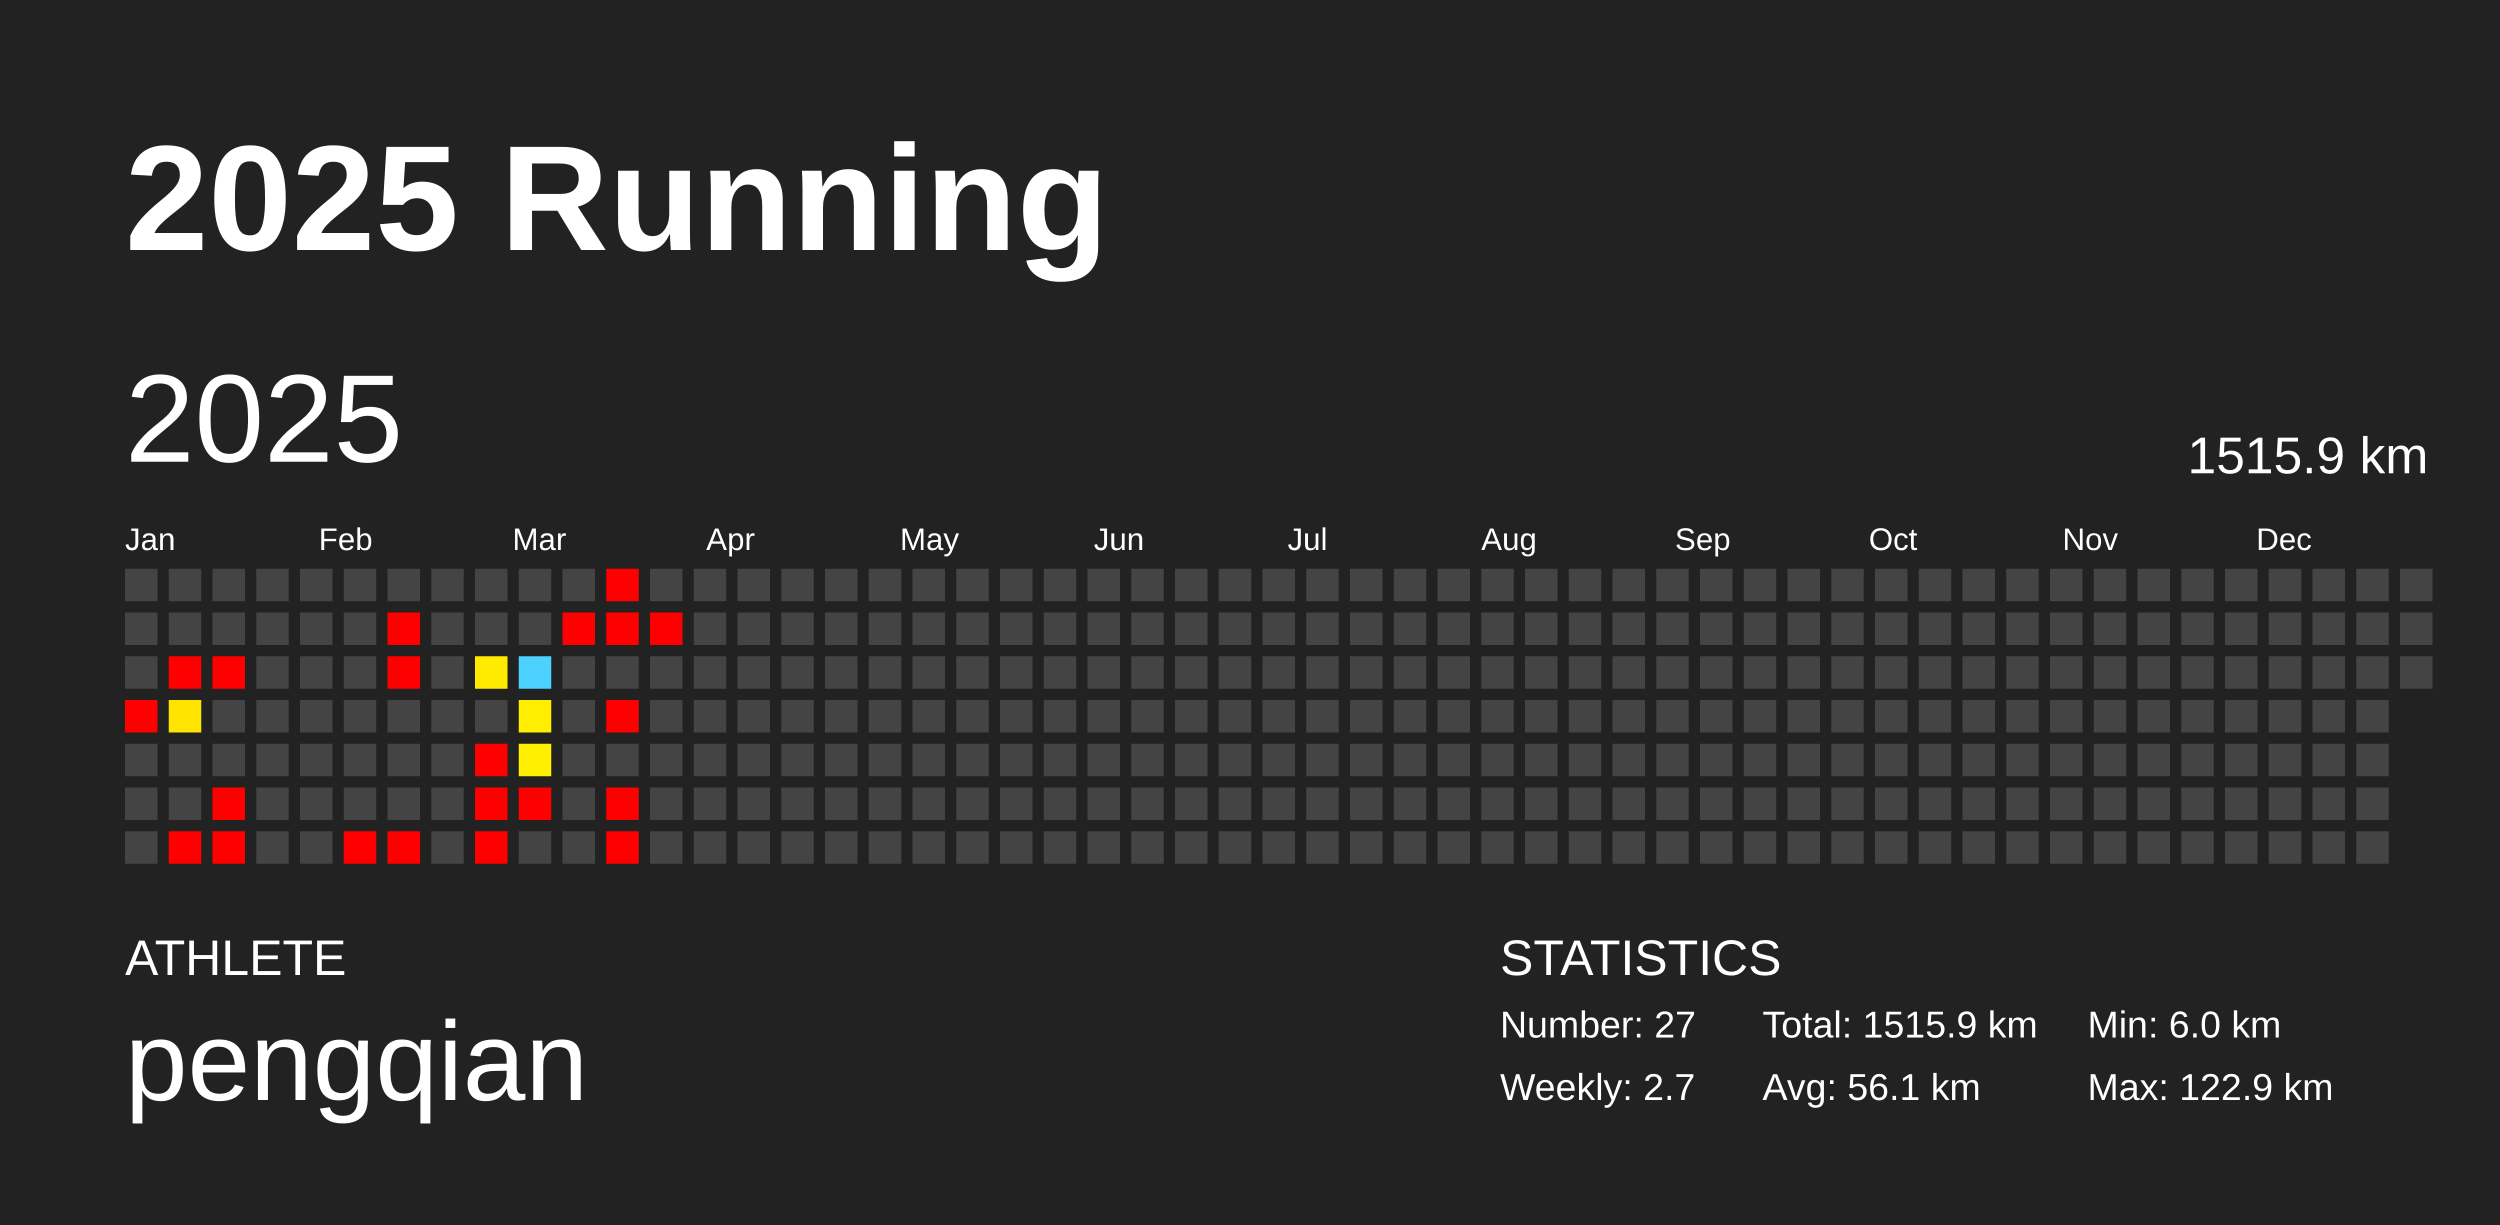
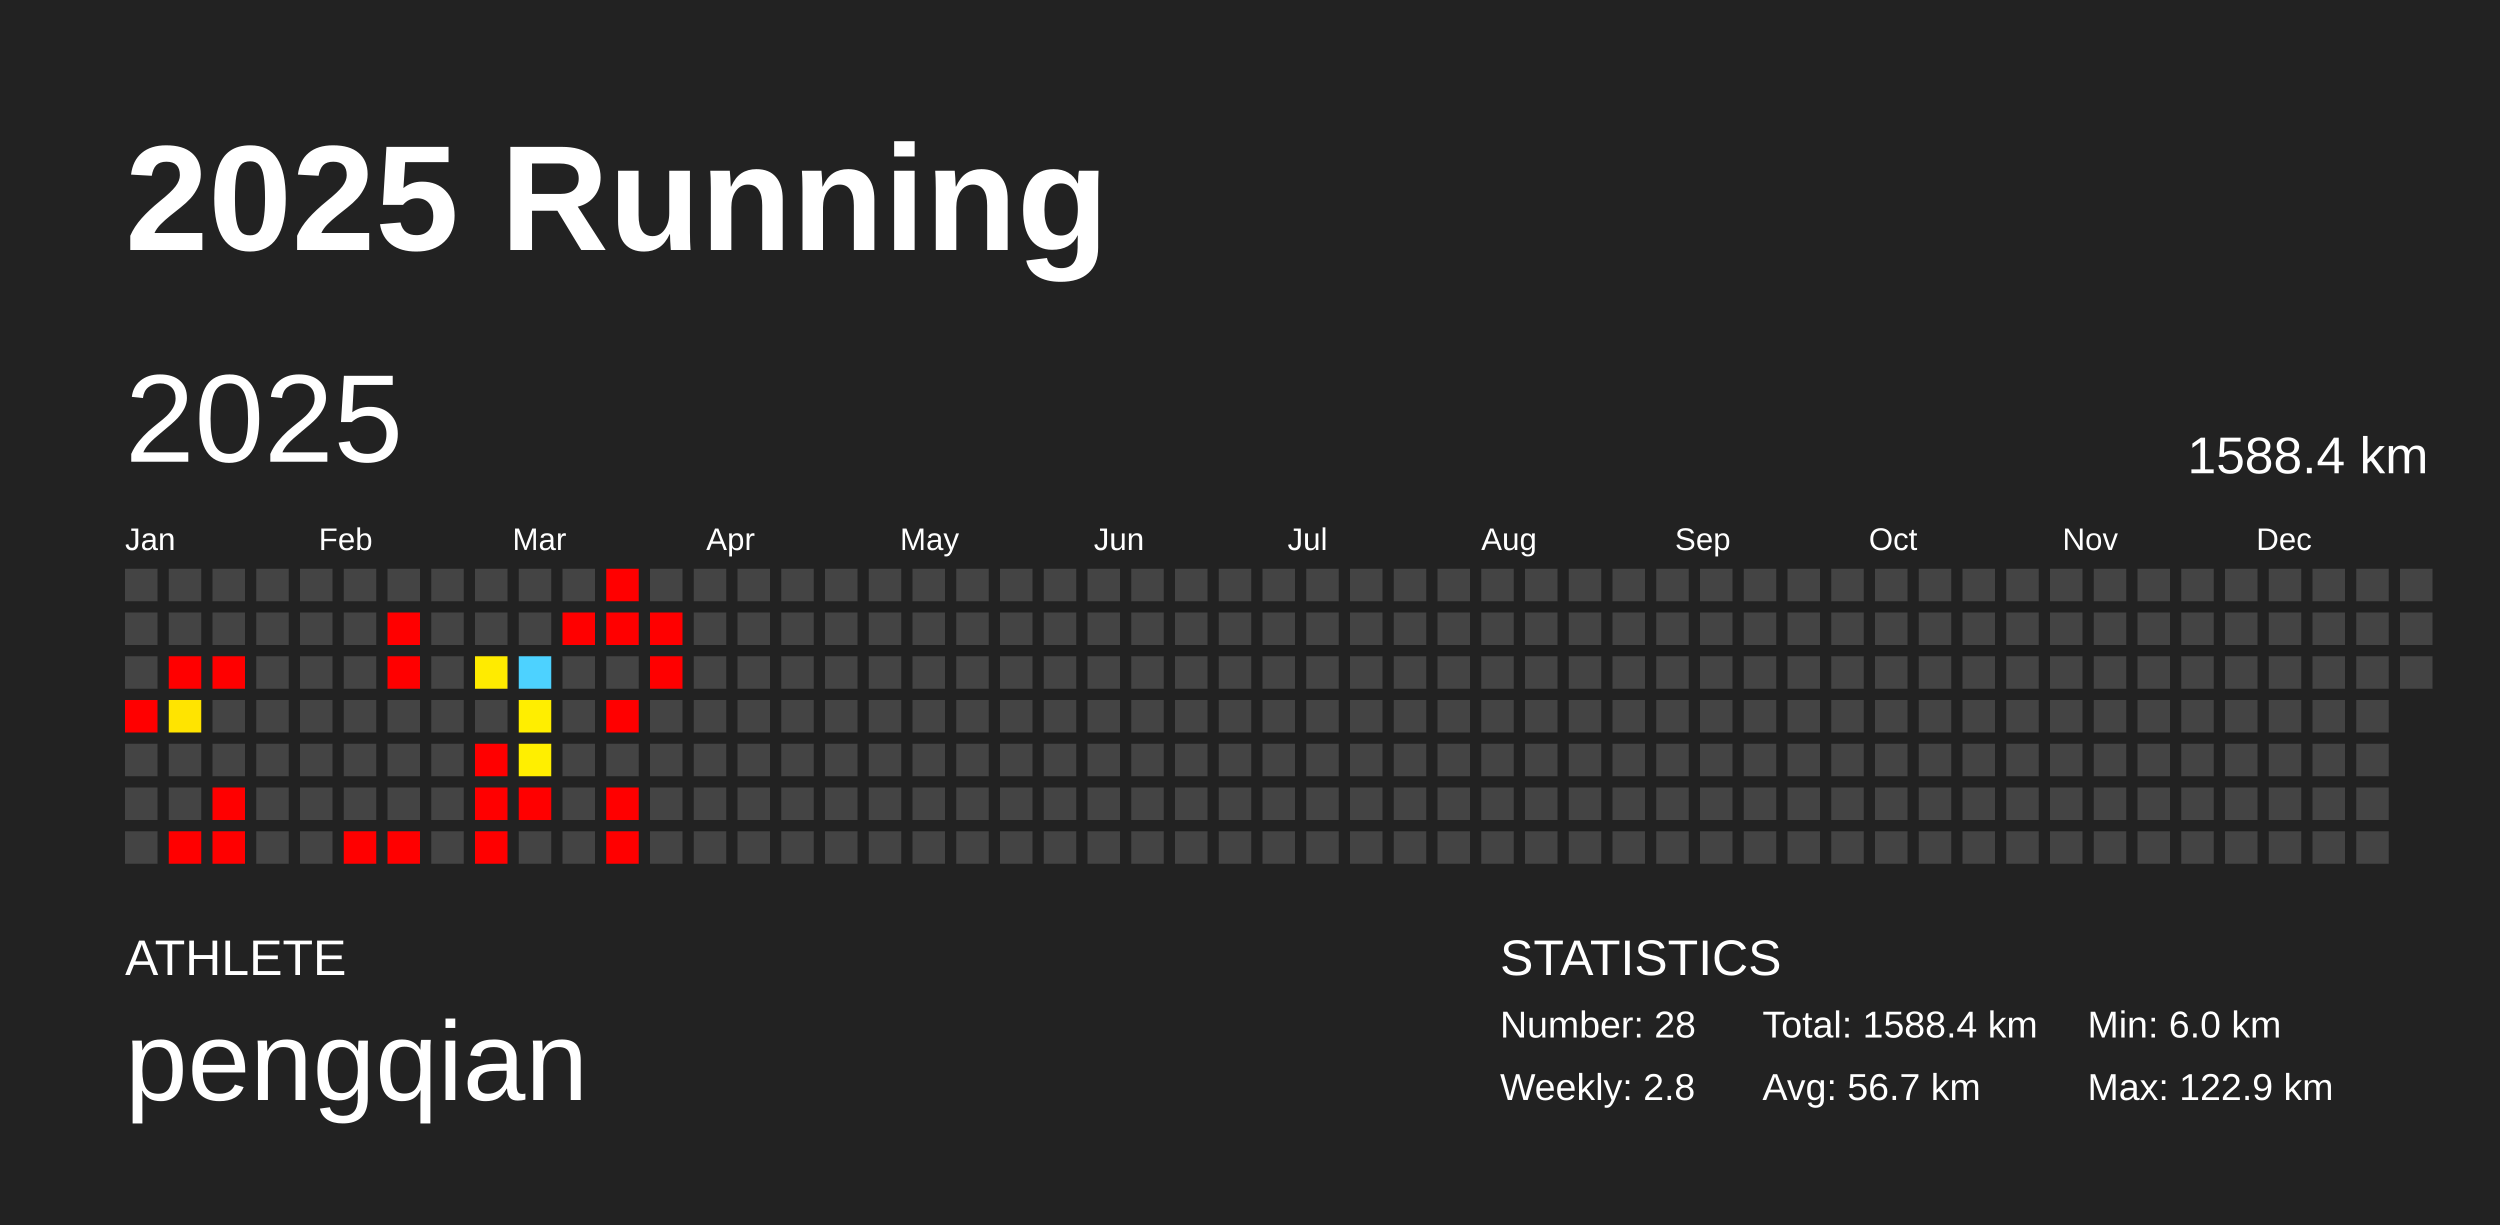
<svg xmlns="http://www.w3.org/2000/svg" baseProfile="full" height="98mm" version="1.1" viewBox="0,0,200,98" width="200mm">
  <defs />
  <rect fill="#222222" height="98" width="200" x="0" y="0" />
  <text fill="#FFFFFF" style="font-size:12px; font-family:Arial; font-weight:bold;" x="10" y="20">2025 Running</text>
  <text fill="#FFFFFF" style="font-size:4px; font-family:Arial" x="10" y="78">ATHLETE</text>
  <text fill="#FFFFFF" style="font-size:9px; font-family:Arial" x="10" y="88">pengqian</text>
  <text fill="#FFFFFF" style="font-size:4px; font-family:Arial" x="120" y="78">STATISTICS</text>
-   <text fill="#FFFFFF" style="font-size:3px; font-family:Arial" x="120" y="83">Number: 27</text>
-   <text fill="#FFFFFF" style="font-size:3px; font-family:Arial" x="120" y="88">Weekly: 2.7</text>
-   <text fill="#FFFFFF" style="font-size:3px; font-family:Arial" x="141" y="83">Total: 1515.9 km</text>
-   <text fill="#FFFFFF" style="font-size:3px; font-family:Arial" x="141" y="88">Avg: 56.1 km</text>
+   <text fill="#FFFFFF" style="font-size:3px; font-family:Arial" x="120" y="83">Number: 28</text>
+   <text fill="#FFFFFF" style="font-size:3px; font-family:Arial" x="120" y="88">Weekly: 2.8</text>
+   <text fill="#FFFFFF" style="font-size:3px; font-family:Arial" x="141" y="83">Total: 1588.4 km</text>
+   <text fill="#FFFFFF" style="font-size:3px; font-family:Arial" x="141" y="88">Avg: 56.7 km</text>
  <text fill="#FFFFFF" style="font-size:3px; font-family:Arial" x="167" y="83">Min: 6.0 km</text>
  <text fill="#FFFFFF" style="font-size:3px; font-family:Arial" x="167" y="88">Max: 122.9 km</text>
  <text dominant-baseline="hanging" fill="#FFFFFF" style="font-size:10.0px; font-family:Arial;" x="10" y="30">2025</text>
-   <text dominant-baseline="hanging" fill="#FFFFFF" style="font-size:4.125px; font-family:Arial;" x="175" y="35">1515.9 km</text>
+   <text dominant-baseline="hanging" fill="#FFFFFF" style="font-size:4.125px; font-family:Arial;" x="175" y="35">1588.4 km</text>
  <text fill="#FFFFFF" style="font-size:2.5px; font-family:Arial" x="10.0" y="44">Jan</text>
  <text fill="#FFFFFF" style="font-size:2.5px; font-family:Arial" x="25.5" y="44">Feb</text>
  <text fill="#FFFFFF" style="font-size:2.5px; font-family:Arial" x="41.0" y="44">Mar</text>
  <text fill="#FFFFFF" style="font-size:2.5px; font-family:Arial" x="56.5" y="44">Apr</text>
  <text fill="#FFFFFF" style="font-size:2.5px; font-family:Arial" x="72.0" y="44">May</text>
  <text fill="#FFFFFF" style="font-size:2.5px; font-family:Arial" x="87.5" y="44">Jun</text>
  <text fill="#FFFFFF" style="font-size:2.5px; font-family:Arial" x="103.0" y="44">Jul</text>
  <text fill="#FFFFFF" style="font-size:2.5px; font-family:Arial" x="118.5" y="44">Aug</text>
  <text fill="#FFFFFF" style="font-size:2.5px; font-family:Arial" x="134.0" y="44">Sep</text>
  <text fill="#FFFFFF" style="font-size:2.5px; font-family:Arial" x="149.5" y="44">Oct</text>
  <text fill="#FFFFFF" style="font-size:2.5px; font-family:Arial" x="165.0" y="44">Nov</text>
  <text fill="#FFFFFF" style="font-size:2.5px; font-family:Arial" x="180.5" y="44">Dec</text>
  <rect fill="#444444" height="2.6" width="2.6" x="10.0" y="45.5" />
  <rect fill="#444444" height="2.6" width="2.6" x="10.0" y="49.0" />
  <rect fill="#444444" height="2.6" width="2.6" x="10.0" y="52.5" />
  <rect fill="red" height="2.6" width="2.6" x="10.0" y="56.0" />
  <rect fill="#444444" height="2.6" width="2.6" x="10.0" y="59.5" />
  <rect fill="#444444" height="2.6" width="2.6" x="10.0" y="63.0" />
  <rect fill="#444444" height="2.6" width="2.6" x="10.0" y="66.5" />
  <rect fill="#444444" height="2.6" width="2.6" x="13.5" y="45.5" />
  <rect fill="#444444" height="2.6" width="2.6" x="13.5" y="49.0" />
  <rect fill="red" height="2.6" width="2.6" x="13.5" y="52.5" />
  <rect fill="#ffe400" height="2.6" width="2.6" x="13.5" y="56.0" />
  <rect fill="#444444" height="2.6" width="2.6" x="13.5" y="59.5" />
  <rect fill="#444444" height="2.6" width="2.6" x="13.5" y="63.0" />
  <rect fill="red" height="2.6" width="2.6" x="13.5" y="66.5" />
  <rect fill="#444444" height="2.6" width="2.6" x="17.0" y="45.5" />
  <rect fill="#444444" height="2.6" width="2.6" x="17.0" y="49.0" />
  <rect fill="red" height="2.6" width="2.6" x="17.0" y="52.5" />
  <rect fill="#444444" height="2.6" width="2.6" x="17.0" y="56.0" />
  <rect fill="#444444" height="2.6" width="2.6" x="17.0" y="59.5" />
  <rect fill="red" height="2.6" width="2.6" x="17.0" y="63.0" />
  <rect fill="red" height="2.6" width="2.6" x="17.0" y="66.5" />
  <rect fill="#444444" height="2.6" width="2.6" x="20.5" y="45.5" />
  <rect fill="#444444" height="2.6" width="2.6" x="20.5" y="49.0" />
  <rect fill="#444444" height="2.6" width="2.6" x="20.5" y="52.5" />
  <rect fill="#444444" height="2.6" width="2.6" x="20.5" y="56.0" />
  <rect fill="#444444" height="2.6" width="2.6" x="20.5" y="59.5" />
  <rect fill="#444444" height="2.6" width="2.6" x="20.5" y="63.0" />
  <rect fill="#444444" height="2.6" width="2.6" x="20.5" y="66.5" />
  <rect fill="#444444" height="2.6" width="2.6" x="24.0" y="45.5" />
  <rect fill="#444444" height="2.6" width="2.6" x="24.0" y="49.0" />
  <rect fill="#444444" height="2.6" width="2.6" x="24.0" y="52.5" />
  <rect fill="#444444" height="2.6" width="2.6" x="24.0" y="56.0" />
  <rect fill="#444444" height="2.6" width="2.6" x="24.0" y="59.5" />
  <rect fill="#444444" height="2.6" width="2.6" x="24.0" y="63.0" />
  <rect fill="#444444" height="2.6" width="2.6" x="24.0" y="66.5" />
  <rect fill="#444444" height="2.6" width="2.6" x="27.5" y="45.5" />
  <rect fill="#444444" height="2.6" width="2.6" x="27.5" y="49.0" />
  <rect fill="#444444" height="2.6" width="2.6" x="27.5" y="52.5" />
  <rect fill="#444444" height="2.6" width="2.6" x="27.5" y="56.0" />
  <rect fill="#444444" height="2.6" width="2.6" x="27.5" y="59.5" />
  <rect fill="#444444" height="2.6" width="2.6" x="27.5" y="63.0" />
  <rect fill="red" height="2.6" width="2.6" x="27.5" y="66.5" />
  <rect fill="#444444" height="2.6" width="2.6" x="31.0" y="45.5" />
  <rect fill="red" height="2.6" width="2.6" x="31.0" y="49.0" />
  <rect fill="red" height="2.6" width="2.6" x="31.0" y="52.5" />
  <rect fill="#444444" height="2.6" width="2.6" x="31.0" y="56.0" />
  <rect fill="#444444" height="2.6" width="2.6" x="31.0" y="59.5" />
  <rect fill="#444444" height="2.6" width="2.6" x="31.0" y="63.0" />
  <rect fill="red" height="2.6" width="2.6" x="31.0" y="66.5" />
  <rect fill="#444444" height="2.6" width="2.6" x="34.5" y="45.5" />
  <rect fill="#444444" height="2.6" width="2.6" x="34.5" y="49.0" />
  <rect fill="#444444" height="2.6" width="2.6" x="34.5" y="52.5" />
  <rect fill="#444444" height="2.6" width="2.6" x="34.5" y="56.0" />
  <rect fill="#444444" height="2.6" width="2.6" x="34.5" y="59.5" />
  <rect fill="#444444" height="2.6" width="2.6" x="34.5" y="63.0" />
  <rect fill="#444444" height="2.6" width="2.6" x="34.5" y="66.5" />
  <rect fill="#444444" height="2.6" width="2.6" x="38.0" y="45.5" />
  <rect fill="#444444" height="2.6" width="2.6" x="38.0" y="49.0" />
  <rect fill="#ffeb00" height="2.6" width="2.6" x="38.0" y="52.5" />
  <rect fill="#444444" height="2.6" width="2.6" x="38.0" y="56.0" />
  <rect fill="red" height="2.6" width="2.6" x="38.0" y="59.5" />
  <rect fill="red" height="2.6" width="2.6" x="38.0" y="63.0" />
  <rect fill="red" height="2.6" width="2.6" x="38.0" y="66.5" />
  <rect fill="#444444" height="2.6" width="2.6" x="41.5" y="45.5" />
  <rect fill="#444444" height="2.6" width="2.6" x="41.5" y="49.0" />
  <rect fill="#4dd2ff" height="2.6" width="2.6" x="41.5" y="52.5" />
  <rect fill="#ffee00" height="2.6" width="2.6" x="41.5" y="56.0" />
  <rect fill="#ffef00" height="2.6" width="2.6" x="41.5" y="59.5" />
  <rect fill="red" height="2.6" width="2.6" x="41.5" y="63.0" />
  <rect fill="#444444" height="2.6" width="2.6" x="41.5" y="66.5" />
  <rect fill="#444444" height="2.6" width="2.6" x="45.0" y="45.5" />
  <rect fill="red" height="2.6" width="2.6" x="45.0" y="49.0" />
  <rect fill="#444444" height="2.6" width="2.6" x="45.0" y="52.5" />
  <rect fill="#444444" height="2.6" width="2.6" x="45.0" y="56.0" />
  <rect fill="#444444" height="2.6" width="2.6" x="45.0" y="59.5" />
  <rect fill="#444444" height="2.6" width="2.6" x="45.0" y="63.0" />
  <rect fill="#444444" height="2.6" width="2.6" x="45.0" y="66.5" />
  <rect fill="red" height="2.6" width="2.6" x="48.5" y="45.5" />
  <rect fill="red" height="2.6" width="2.6" x="48.5" y="49.0" />
  <rect fill="#444444" height="2.6" width="2.6" x="48.5" y="52.5" />
  <rect fill="red" height="2.6" width="2.6" x="48.5" y="56.0" />
  <rect fill="#444444" height="2.6" width="2.6" x="48.5" y="59.5" />
  <rect fill="red" height="2.6" width="2.6" x="48.5" y="63.0" />
  <rect fill="red" height="2.6" width="2.6" x="48.5" y="66.5" />
  <rect fill="#444444" height="2.6" width="2.6" x="52.0" y="45.5" />
  <rect fill="red" height="2.6" width="2.6" x="52.0" y="49.0" />
-   <rect fill="#444444" height="2.6" width="2.6" x="52.0" y="52.5" />
+   <rect fill="red" height="2.6" width="2.6" x="52.0" y="52.5" />
  <rect fill="#444444" height="2.6" width="2.6" x="52.0" y="56.0" />
  <rect fill="#444444" height="2.6" width="2.6" x="52.0" y="59.5" />
  <rect fill="#444444" height="2.6" width="2.6" x="52.0" y="63.0" />
  <rect fill="#444444" height="2.6" width="2.6" x="52.0" y="66.5" />
  <rect fill="#444444" height="2.6" width="2.6" x="55.5" y="45.5" />
  <rect fill="#444444" height="2.6" width="2.6" x="55.5" y="49.0" />
  <rect fill="#444444" height="2.6" width="2.6" x="55.5" y="52.5" />
  <rect fill="#444444" height="2.6" width="2.6" x="55.5" y="56.0" />
  <rect fill="#444444" height="2.6" width="2.6" x="55.5" y="59.5" />
  <rect fill="#444444" height="2.6" width="2.6" x="55.5" y="63.0" />
  <rect fill="#444444" height="2.6" width="2.6" x="55.5" y="66.5" />
  <rect fill="#444444" height="2.6" width="2.6" x="59.0" y="45.5" />
  <rect fill="#444444" height="2.6" width="2.6" x="59.0" y="49.0" />
  <rect fill="#444444" height="2.6" width="2.6" x="59.0" y="52.5" />
  <rect fill="#444444" height="2.6" width="2.6" x="59.0" y="56.0" />
  <rect fill="#444444" height="2.6" width="2.6" x="59.0" y="59.5" />
  <rect fill="#444444" height="2.6" width="2.6" x="59.0" y="63.0" />
  <rect fill="#444444" height="2.6" width="2.6" x="59.0" y="66.5" />
  <rect fill="#444444" height="2.6" width="2.6" x="62.5" y="45.5" />
  <rect fill="#444444" height="2.6" width="2.6" x="62.5" y="49.0" />
  <rect fill="#444444" height="2.6" width="2.6" x="62.5" y="52.5" />
  <rect fill="#444444" height="2.6" width="2.6" x="62.5" y="56.0" />
  <rect fill="#444444" height="2.6" width="2.6" x="62.5" y="59.5" />
  <rect fill="#444444" height="2.6" width="2.6" x="62.5" y="63.0" />
  <rect fill="#444444" height="2.6" width="2.6" x="62.5" y="66.5" />
  <rect fill="#444444" height="2.6" width="2.6" x="66.0" y="45.5" />
  <rect fill="#444444" height="2.6" width="2.6" x="66.0" y="49.0" />
  <rect fill="#444444" height="2.6" width="2.6" x="66.0" y="52.5" />
  <rect fill="#444444" height="2.6" width="2.6" x="66.0" y="56.0" />
  <rect fill="#444444" height="2.6" width="2.6" x="66.0" y="59.5" />
  <rect fill="#444444" height="2.6" width="2.6" x="66.0" y="63.0" />
  <rect fill="#444444" height="2.6" width="2.6" x="66.0" y="66.5" />
  <rect fill="#444444" height="2.6" width="2.6" x="69.5" y="45.5" />
  <rect fill="#444444" height="2.6" width="2.6" x="69.5" y="49.0" />
  <rect fill="#444444" height="2.6" width="2.6" x="69.5" y="52.5" />
  <rect fill="#444444" height="2.6" width="2.6" x="69.5" y="56.0" />
  <rect fill="#444444" height="2.6" width="2.6" x="69.5" y="59.5" />
  <rect fill="#444444" height="2.6" width="2.6" x="69.5" y="63.0" />
  <rect fill="#444444" height="2.6" width="2.6" x="69.5" y="66.5" />
  <rect fill="#444444" height="2.6" width="2.6" x="73.0" y="45.5" />
  <rect fill="#444444" height="2.6" width="2.6" x="73.0" y="49.0" />
  <rect fill="#444444" height="2.6" width="2.6" x="73.0" y="52.5" />
  <rect fill="#444444" height="2.6" width="2.6" x="73.0" y="56.0" />
  <rect fill="#444444" height="2.6" width="2.6" x="73.0" y="59.5" />
  <rect fill="#444444" height="2.6" width="2.6" x="73.0" y="63.0" />
  <rect fill="#444444" height="2.6" width="2.6" x="73.0" y="66.5" />
  <rect fill="#444444" height="2.6" width="2.6" x="76.5" y="45.5" />
  <rect fill="#444444" height="2.6" width="2.6" x="76.5" y="49.0" />
  <rect fill="#444444" height="2.6" width="2.6" x="76.5" y="52.5" />
  <rect fill="#444444" height="2.6" width="2.6" x="76.5" y="56.0" />
  <rect fill="#444444" height="2.6" width="2.6" x="76.5" y="59.5" />
  <rect fill="#444444" height="2.6" width="2.6" x="76.5" y="63.0" />
  <rect fill="#444444" height="2.6" width="2.6" x="76.5" y="66.5" />
  <rect fill="#444444" height="2.6" width="2.6" x="80.0" y="45.5" />
  <rect fill="#444444" height="2.6" width="2.6" x="80.0" y="49.0" />
  <rect fill="#444444" height="2.6" width="2.6" x="80.0" y="52.5" />
  <rect fill="#444444" height="2.6" width="2.6" x="80.0" y="56.0" />
  <rect fill="#444444" height="2.6" width="2.6" x="80.0" y="59.5" />
  <rect fill="#444444" height="2.6" width="2.6" x="80.0" y="63.0" />
  <rect fill="#444444" height="2.6" width="2.6" x="80.0" y="66.5" />
  <rect fill="#444444" height="2.6" width="2.6" x="83.5" y="45.5" />
  <rect fill="#444444" height="2.6" width="2.6" x="83.5" y="49.0" />
  <rect fill="#444444" height="2.6" width="2.6" x="83.5" y="52.5" />
  <rect fill="#444444" height="2.6" width="2.6" x="83.5" y="56.0" />
  <rect fill="#444444" height="2.6" width="2.6" x="83.5" y="59.5" />
  <rect fill="#444444" height="2.6" width="2.6" x="83.5" y="63.0" />
  <rect fill="#444444" height="2.6" width="2.6" x="83.5" y="66.5" />
  <rect fill="#444444" height="2.6" width="2.6" x="87.0" y="45.5" />
  <rect fill="#444444" height="2.6" width="2.6" x="87.0" y="49.0" />
  <rect fill="#444444" height="2.6" width="2.6" x="87.0" y="52.5" />
  <rect fill="#444444" height="2.6" width="2.6" x="87.0" y="56.0" />
  <rect fill="#444444" height="2.6" width="2.6" x="87.0" y="59.5" />
  <rect fill="#444444" height="2.6" width="2.6" x="87.0" y="63.0" />
  <rect fill="#444444" height="2.6" width="2.6" x="87.0" y="66.5" />
  <rect fill="#444444" height="2.6" width="2.6" x="90.5" y="45.5" />
  <rect fill="#444444" height="2.6" width="2.6" x="90.5" y="49.0" />
  <rect fill="#444444" height="2.6" width="2.6" x="90.5" y="52.5" />
  <rect fill="#444444" height="2.6" width="2.6" x="90.5" y="56.0" />
  <rect fill="#444444" height="2.6" width="2.6" x="90.5" y="59.5" />
  <rect fill="#444444" height="2.6" width="2.6" x="90.5" y="63.0" />
  <rect fill="#444444" height="2.6" width="2.6" x="90.5" y="66.5" />
  <rect fill="#444444" height="2.6" width="2.6" x="94.0" y="45.5" />
  <rect fill="#444444" height="2.6" width="2.6" x="94.0" y="49.0" />
  <rect fill="#444444" height="2.6" width="2.6" x="94.0" y="52.5" />
  <rect fill="#444444" height="2.6" width="2.6" x="94.0" y="56.0" />
  <rect fill="#444444" height="2.6" width="2.6" x="94.0" y="59.5" />
  <rect fill="#444444" height="2.6" width="2.6" x="94.0" y="63.0" />
  <rect fill="#444444" height="2.6" width="2.6" x="94.0" y="66.5" />
  <rect fill="#444444" height="2.6" width="2.6" x="97.5" y="45.5" />
  <rect fill="#444444" height="2.6" width="2.6" x="97.5" y="49.0" />
  <rect fill="#444444" height="2.6" width="2.6" x="97.5" y="52.5" />
  <rect fill="#444444" height="2.6" width="2.6" x="97.5" y="56.0" />
  <rect fill="#444444" height="2.6" width="2.6" x="97.5" y="59.5" />
  <rect fill="#444444" height="2.6" width="2.6" x="97.5" y="63.0" />
  <rect fill="#444444" height="2.6" width="2.6" x="97.5" y="66.5" />
  <rect fill="#444444" height="2.6" width="2.6" x="101.0" y="45.5" />
  <rect fill="#444444" height="2.6" width="2.6" x="101.0" y="49.0" />
  <rect fill="#444444" height="2.6" width="2.6" x="101.0" y="52.5" />
  <rect fill="#444444" height="2.6" width="2.6" x="101.0" y="56.0" />
  <rect fill="#444444" height="2.6" width="2.6" x="101.0" y="59.5" />
  <rect fill="#444444" height="2.6" width="2.6" x="101.0" y="63.0" />
  <rect fill="#444444" height="2.6" width="2.6" x="101.0" y="66.5" />
  <rect fill="#444444" height="2.6" width="2.6" x="104.5" y="45.5" />
  <rect fill="#444444" height="2.6" width="2.6" x="104.5" y="49.0" />
  <rect fill="#444444" height="2.6" width="2.6" x="104.5" y="52.5" />
  <rect fill="#444444" height="2.6" width="2.6" x="104.5" y="56.0" />
  <rect fill="#444444" height="2.6" width="2.6" x="104.5" y="59.5" />
  <rect fill="#444444" height="2.6" width="2.6" x="104.5" y="63.0" />
  <rect fill="#444444" height="2.6" width="2.6" x="104.5" y="66.5" />
  <rect fill="#444444" height="2.6" width="2.6" x="108.0" y="45.5" />
  <rect fill="#444444" height="2.6" width="2.6" x="108.0" y="49.0" />
  <rect fill="#444444" height="2.6" width="2.6" x="108.0" y="52.5" />
  <rect fill="#444444" height="2.6" width="2.6" x="108.0" y="56.0" />
  <rect fill="#444444" height="2.6" width="2.6" x="108.0" y="59.5" />
  <rect fill="#444444" height="2.6" width="2.6" x="108.0" y="63.0" />
  <rect fill="#444444" height="2.6" width="2.6" x="108.0" y="66.5" />
  <rect fill="#444444" height="2.6" width="2.6" x="111.5" y="45.5" />
  <rect fill="#444444" height="2.6" width="2.6" x="111.5" y="49.0" />
  <rect fill="#444444" height="2.6" width="2.6" x="111.5" y="52.5" />
  <rect fill="#444444" height="2.6" width="2.6" x="111.5" y="56.0" />
  <rect fill="#444444" height="2.6" width="2.6" x="111.5" y="59.5" />
  <rect fill="#444444" height="2.6" width="2.6" x="111.5" y="63.0" />
  <rect fill="#444444" height="2.6" width="2.6" x="111.5" y="66.5" />
  <rect fill="#444444" height="2.6" width="2.6" x="115.0" y="45.5" />
  <rect fill="#444444" height="2.6" width="2.6" x="115.0" y="49.0" />
  <rect fill="#444444" height="2.6" width="2.6" x="115.0" y="52.5" />
  <rect fill="#444444" height="2.6" width="2.6" x="115.0" y="56.0" />
  <rect fill="#444444" height="2.6" width="2.6" x="115.0" y="59.5" />
  <rect fill="#444444" height="2.6" width="2.6" x="115.0" y="63.0" />
  <rect fill="#444444" height="2.6" width="2.6" x="115.0" y="66.5" />
  <rect fill="#444444" height="2.6" width="2.6" x="118.5" y="45.5" />
  <rect fill="#444444" height="2.6" width="2.6" x="118.5" y="49.0" />
  <rect fill="#444444" height="2.6" width="2.6" x="118.5" y="52.5" />
  <rect fill="#444444" height="2.6" width="2.6" x="118.5" y="56.0" />
  <rect fill="#444444" height="2.6" width="2.6" x="118.5" y="59.5" />
  <rect fill="#444444" height="2.6" width="2.6" x="118.5" y="63.0" />
  <rect fill="#444444" height="2.6" width="2.6" x="118.5" y="66.5" />
  <rect fill="#444444" height="2.6" width="2.6" x="122.0" y="45.5" />
  <rect fill="#444444" height="2.6" width="2.6" x="122.0" y="49.0" />
  <rect fill="#444444" height="2.6" width="2.6" x="122.0" y="52.5" />
  <rect fill="#444444" height="2.6" width="2.6" x="122.0" y="56.0" />
  <rect fill="#444444" height="2.6" width="2.6" x="122.0" y="59.5" />
  <rect fill="#444444" height="2.6" width="2.6" x="122.0" y="63.0" />
  <rect fill="#444444" height="2.6" width="2.6" x="122.0" y="66.5" />
  <rect fill="#444444" height="2.6" width="2.6" x="125.5" y="45.5" />
  <rect fill="#444444" height="2.6" width="2.6" x="125.5" y="49.0" />
  <rect fill="#444444" height="2.6" width="2.6" x="125.5" y="52.5" />
  <rect fill="#444444" height="2.6" width="2.6" x="125.5" y="56.0" />
  <rect fill="#444444" height="2.6" width="2.6" x="125.5" y="59.5" />
  <rect fill="#444444" height="2.6" width="2.6" x="125.5" y="63.0" />
  <rect fill="#444444" height="2.6" width="2.6" x="125.5" y="66.5" />
  <rect fill="#444444" height="2.6" width="2.6" x="129.0" y="45.5" />
  <rect fill="#444444" height="2.6" width="2.6" x="129.0" y="49.0" />
  <rect fill="#444444" height="2.6" width="2.6" x="129.0" y="52.5" />
  <rect fill="#444444" height="2.6" width="2.6" x="129.0" y="56.0" />
  <rect fill="#444444" height="2.6" width="2.6" x="129.0" y="59.5" />
  <rect fill="#444444" height="2.6" width="2.6" x="129.0" y="63.0" />
  <rect fill="#444444" height="2.6" width="2.6" x="129.0" y="66.5" />
  <rect fill="#444444" height="2.6" width="2.6" x="132.5" y="45.5" />
  <rect fill="#444444" height="2.6" width="2.6" x="132.5" y="49.0" />
  <rect fill="#444444" height="2.6" width="2.6" x="132.5" y="52.5" />
  <rect fill="#444444" height="2.6" width="2.6" x="132.5" y="56.0" />
  <rect fill="#444444" height="2.6" width="2.6" x="132.5" y="59.5" />
  <rect fill="#444444" height="2.6" width="2.6" x="132.5" y="63.0" />
  <rect fill="#444444" height="2.6" width="2.6" x="132.5" y="66.5" />
  <rect fill="#444444" height="2.6" width="2.6" x="136.0" y="45.5" />
  <rect fill="#444444" height="2.6" width="2.6" x="136.0" y="49.0" />
  <rect fill="#444444" height="2.6" width="2.6" x="136.0" y="52.5" />
  <rect fill="#444444" height="2.6" width="2.6" x="136.0" y="56.0" />
  <rect fill="#444444" height="2.6" width="2.6" x="136.0" y="59.5" />
  <rect fill="#444444" height="2.6" width="2.6" x="136.0" y="63.0" />
  <rect fill="#444444" height="2.6" width="2.6" x="136.0" y="66.5" />
  <rect fill="#444444" height="2.6" width="2.6" x="139.5" y="45.5" />
  <rect fill="#444444" height="2.6" width="2.6" x="139.5" y="49.0" />
  <rect fill="#444444" height="2.6" width="2.6" x="139.5" y="52.5" />
  <rect fill="#444444" height="2.6" width="2.6" x="139.5" y="56.0" />
  <rect fill="#444444" height="2.6" width="2.6" x="139.5" y="59.5" />
  <rect fill="#444444" height="2.6" width="2.6" x="139.5" y="63.0" />
  <rect fill="#444444" height="2.6" width="2.6" x="139.5" y="66.5" />
  <rect fill="#444444" height="2.6" width="2.6" x="143.0" y="45.5" />
  <rect fill="#444444" height="2.6" width="2.6" x="143.0" y="49.0" />
  <rect fill="#444444" height="2.6" width="2.6" x="143.0" y="52.5" />
  <rect fill="#444444" height="2.6" width="2.6" x="143.0" y="56.0" />
  <rect fill="#444444" height="2.6" width="2.6" x="143.0" y="59.5" />
  <rect fill="#444444" height="2.6" width="2.6" x="143.0" y="63.0" />
  <rect fill="#444444" height="2.6" width="2.6" x="143.0" y="66.5" />
  <rect fill="#444444" height="2.6" width="2.6" x="146.5" y="45.5" />
  <rect fill="#444444" height="2.6" width="2.6" x="146.5" y="49.0" />
  <rect fill="#444444" height="2.6" width="2.6" x="146.5" y="52.5" />
  <rect fill="#444444" height="2.6" width="2.6" x="146.5" y="56.0" />
  <rect fill="#444444" height="2.6" width="2.6" x="146.5" y="59.5" />
  <rect fill="#444444" height="2.6" width="2.6" x="146.5" y="63.0" />
  <rect fill="#444444" height="2.6" width="2.6" x="146.5" y="66.5" />
  <rect fill="#444444" height="2.6" width="2.6" x="150.0" y="45.5" />
  <rect fill="#444444" height="2.6" width="2.6" x="150.0" y="49.0" />
  <rect fill="#444444" height="2.6" width="2.6" x="150.0" y="52.5" />
  <rect fill="#444444" height="2.6" width="2.6" x="150.0" y="56.0" />
  <rect fill="#444444" height="2.6" width="2.6" x="150.0" y="59.5" />
  <rect fill="#444444" height="2.6" width="2.6" x="150.0" y="63.0" />
  <rect fill="#444444" height="2.6" width="2.6" x="150.0" y="66.5" />
  <rect fill="#444444" height="2.6" width="2.6" x="153.5" y="45.5" />
  <rect fill="#444444" height="2.6" width="2.6" x="153.5" y="49.0" />
  <rect fill="#444444" height="2.6" width="2.6" x="153.5" y="52.5" />
  <rect fill="#444444" height="2.6" width="2.6" x="153.5" y="56.0" />
  <rect fill="#444444" height="2.6" width="2.6" x="153.5" y="59.5" />
  <rect fill="#444444" height="2.6" width="2.6" x="153.5" y="63.0" />
  <rect fill="#444444" height="2.6" width="2.6" x="153.5" y="66.5" />
  <rect fill="#444444" height="2.6" width="2.6" x="157.0" y="45.5" />
  <rect fill="#444444" height="2.6" width="2.6" x="157.0" y="49.0" />
  <rect fill="#444444" height="2.6" width="2.6" x="157.0" y="52.5" />
  <rect fill="#444444" height="2.6" width="2.6" x="157.0" y="56.0" />
  <rect fill="#444444" height="2.6" width="2.6" x="157.0" y="59.5" />
  <rect fill="#444444" height="2.6" width="2.6" x="157.0" y="63.0" />
  <rect fill="#444444" height="2.6" width="2.6" x="157.0" y="66.5" />
  <rect fill="#444444" height="2.6" width="2.6" x="160.5" y="45.5" />
  <rect fill="#444444" height="2.6" width="2.6" x="160.5" y="49.0" />
  <rect fill="#444444" height="2.6" width="2.6" x="160.5" y="52.5" />
  <rect fill="#444444" height="2.6" width="2.6" x="160.5" y="56.0" />
  <rect fill="#444444" height="2.6" width="2.6" x="160.5" y="59.5" />
  <rect fill="#444444" height="2.6" width="2.6" x="160.5" y="63.0" />
  <rect fill="#444444" height="2.6" width="2.6" x="160.5" y="66.5" />
  <rect fill="#444444" height="2.6" width="2.6" x="164.0" y="45.5" />
  <rect fill="#444444" height="2.6" width="2.6" x="164.0" y="49.0" />
  <rect fill="#444444" height="2.6" width="2.6" x="164.0" y="52.5" />
  <rect fill="#444444" height="2.6" width="2.6" x="164.0" y="56.0" />
  <rect fill="#444444" height="2.6" width="2.6" x="164.0" y="59.5" />
  <rect fill="#444444" height="2.6" width="2.6" x="164.0" y="63.0" />
  <rect fill="#444444" height="2.6" width="2.6" x="164.0" y="66.5" />
  <rect fill="#444444" height="2.6" width="2.6" x="167.5" y="45.5" />
  <rect fill="#444444" height="2.6" width="2.6" x="167.5" y="49.0" />
  <rect fill="#444444" height="2.6" width="2.6" x="167.5" y="52.5" />
  <rect fill="#444444" height="2.6" width="2.6" x="167.5" y="56.0" />
  <rect fill="#444444" height="2.6" width="2.6" x="167.5" y="59.5" />
  <rect fill="#444444" height="2.6" width="2.6" x="167.5" y="63.0" />
  <rect fill="#444444" height="2.6" width="2.6" x="167.5" y="66.5" />
  <rect fill="#444444" height="2.6" width="2.6" x="171.0" y="45.5" />
  <rect fill="#444444" height="2.6" width="2.6" x="171.0" y="49.0" />
  <rect fill="#444444" height="2.6" width="2.6" x="171.0" y="52.5" />
  <rect fill="#444444" height="2.6" width="2.6" x="171.0" y="56.0" />
  <rect fill="#444444" height="2.6" width="2.6" x="171.0" y="59.5" />
  <rect fill="#444444" height="2.6" width="2.6" x="171.0" y="63.0" />
  <rect fill="#444444" height="2.6" width="2.6" x="171.0" y="66.5" />
  <rect fill="#444444" height="2.6" width="2.6" x="174.5" y="45.5" />
  <rect fill="#444444" height="2.6" width="2.6" x="174.5" y="49.0" />
  <rect fill="#444444" height="2.6" width="2.6" x="174.5" y="52.5" />
  <rect fill="#444444" height="2.6" width="2.6" x="174.5" y="56.0" />
  <rect fill="#444444" height="2.6" width="2.6" x="174.5" y="59.5" />
  <rect fill="#444444" height="2.6" width="2.6" x="174.5" y="63.0" />
  <rect fill="#444444" height="2.6" width="2.6" x="174.5" y="66.5" />
  <rect fill="#444444" height="2.6" width="2.6" x="178.0" y="45.5" />
  <rect fill="#444444" height="2.6" width="2.6" x="178.0" y="49.0" />
  <rect fill="#444444" height="2.6" width="2.6" x="178.0" y="52.5" />
  <rect fill="#444444" height="2.6" width="2.6" x="178.0" y="56.0" />
  <rect fill="#444444" height="2.6" width="2.6" x="178.0" y="59.5" />
  <rect fill="#444444" height="2.6" width="2.6" x="178.0" y="63.0" />
  <rect fill="#444444" height="2.6" width="2.6" x="178.0" y="66.5" />
  <rect fill="#444444" height="2.6" width="2.6" x="181.5" y="45.5" />
  <rect fill="#444444" height="2.6" width="2.6" x="181.5" y="49.0" />
  <rect fill="#444444" height="2.6" width="2.6" x="181.5" y="52.5" />
  <rect fill="#444444" height="2.6" width="2.6" x="181.5" y="56.0" />
  <rect fill="#444444" height="2.6" width="2.6" x="181.5" y="59.5" />
  <rect fill="#444444" height="2.6" width="2.6" x="181.5" y="63.0" />
  <rect fill="#444444" height="2.6" width="2.6" x="181.5" y="66.5" />
  <rect fill="#444444" height="2.6" width="2.6" x="185.0" y="45.5" />
  <rect fill="#444444" height="2.6" width="2.6" x="185.0" y="49.0" />
  <rect fill="#444444" height="2.6" width="2.6" x="185.0" y="52.5" />
  <rect fill="#444444" height="2.6" width="2.6" x="185.0" y="56.0" />
  <rect fill="#444444" height="2.6" width="2.6" x="185.0" y="59.5" />
  <rect fill="#444444" height="2.6" width="2.6" x="185.0" y="63.0" />
  <rect fill="#444444" height="2.6" width="2.6" x="185.0" y="66.5" />
  <rect fill="#444444" height="2.6" width="2.6" x="188.5" y="45.5" />
  <rect fill="#444444" height="2.6" width="2.6" x="188.5" y="49.0" />
  <rect fill="#444444" height="2.6" width="2.6" x="188.5" y="52.5" />
  <rect fill="#444444" height="2.6" width="2.6" x="188.5" y="56.0" />
  <rect fill="#444444" height="2.6" width="2.6" x="188.5" y="59.5" />
  <rect fill="#444444" height="2.6" width="2.6" x="188.5" y="63.0" />
  <rect fill="#444444" height="2.6" width="2.6" x="188.5" y="66.5" />
  <rect fill="#444444" height="2.6" width="2.6" x="192.0" y="45.5" />
  <rect fill="#444444" height="2.6" width="2.6" x="192.0" y="49.0" />
  <rect fill="#444444" height="2.6" width="2.6" x="192.0" y="52.5" />
</svg>
